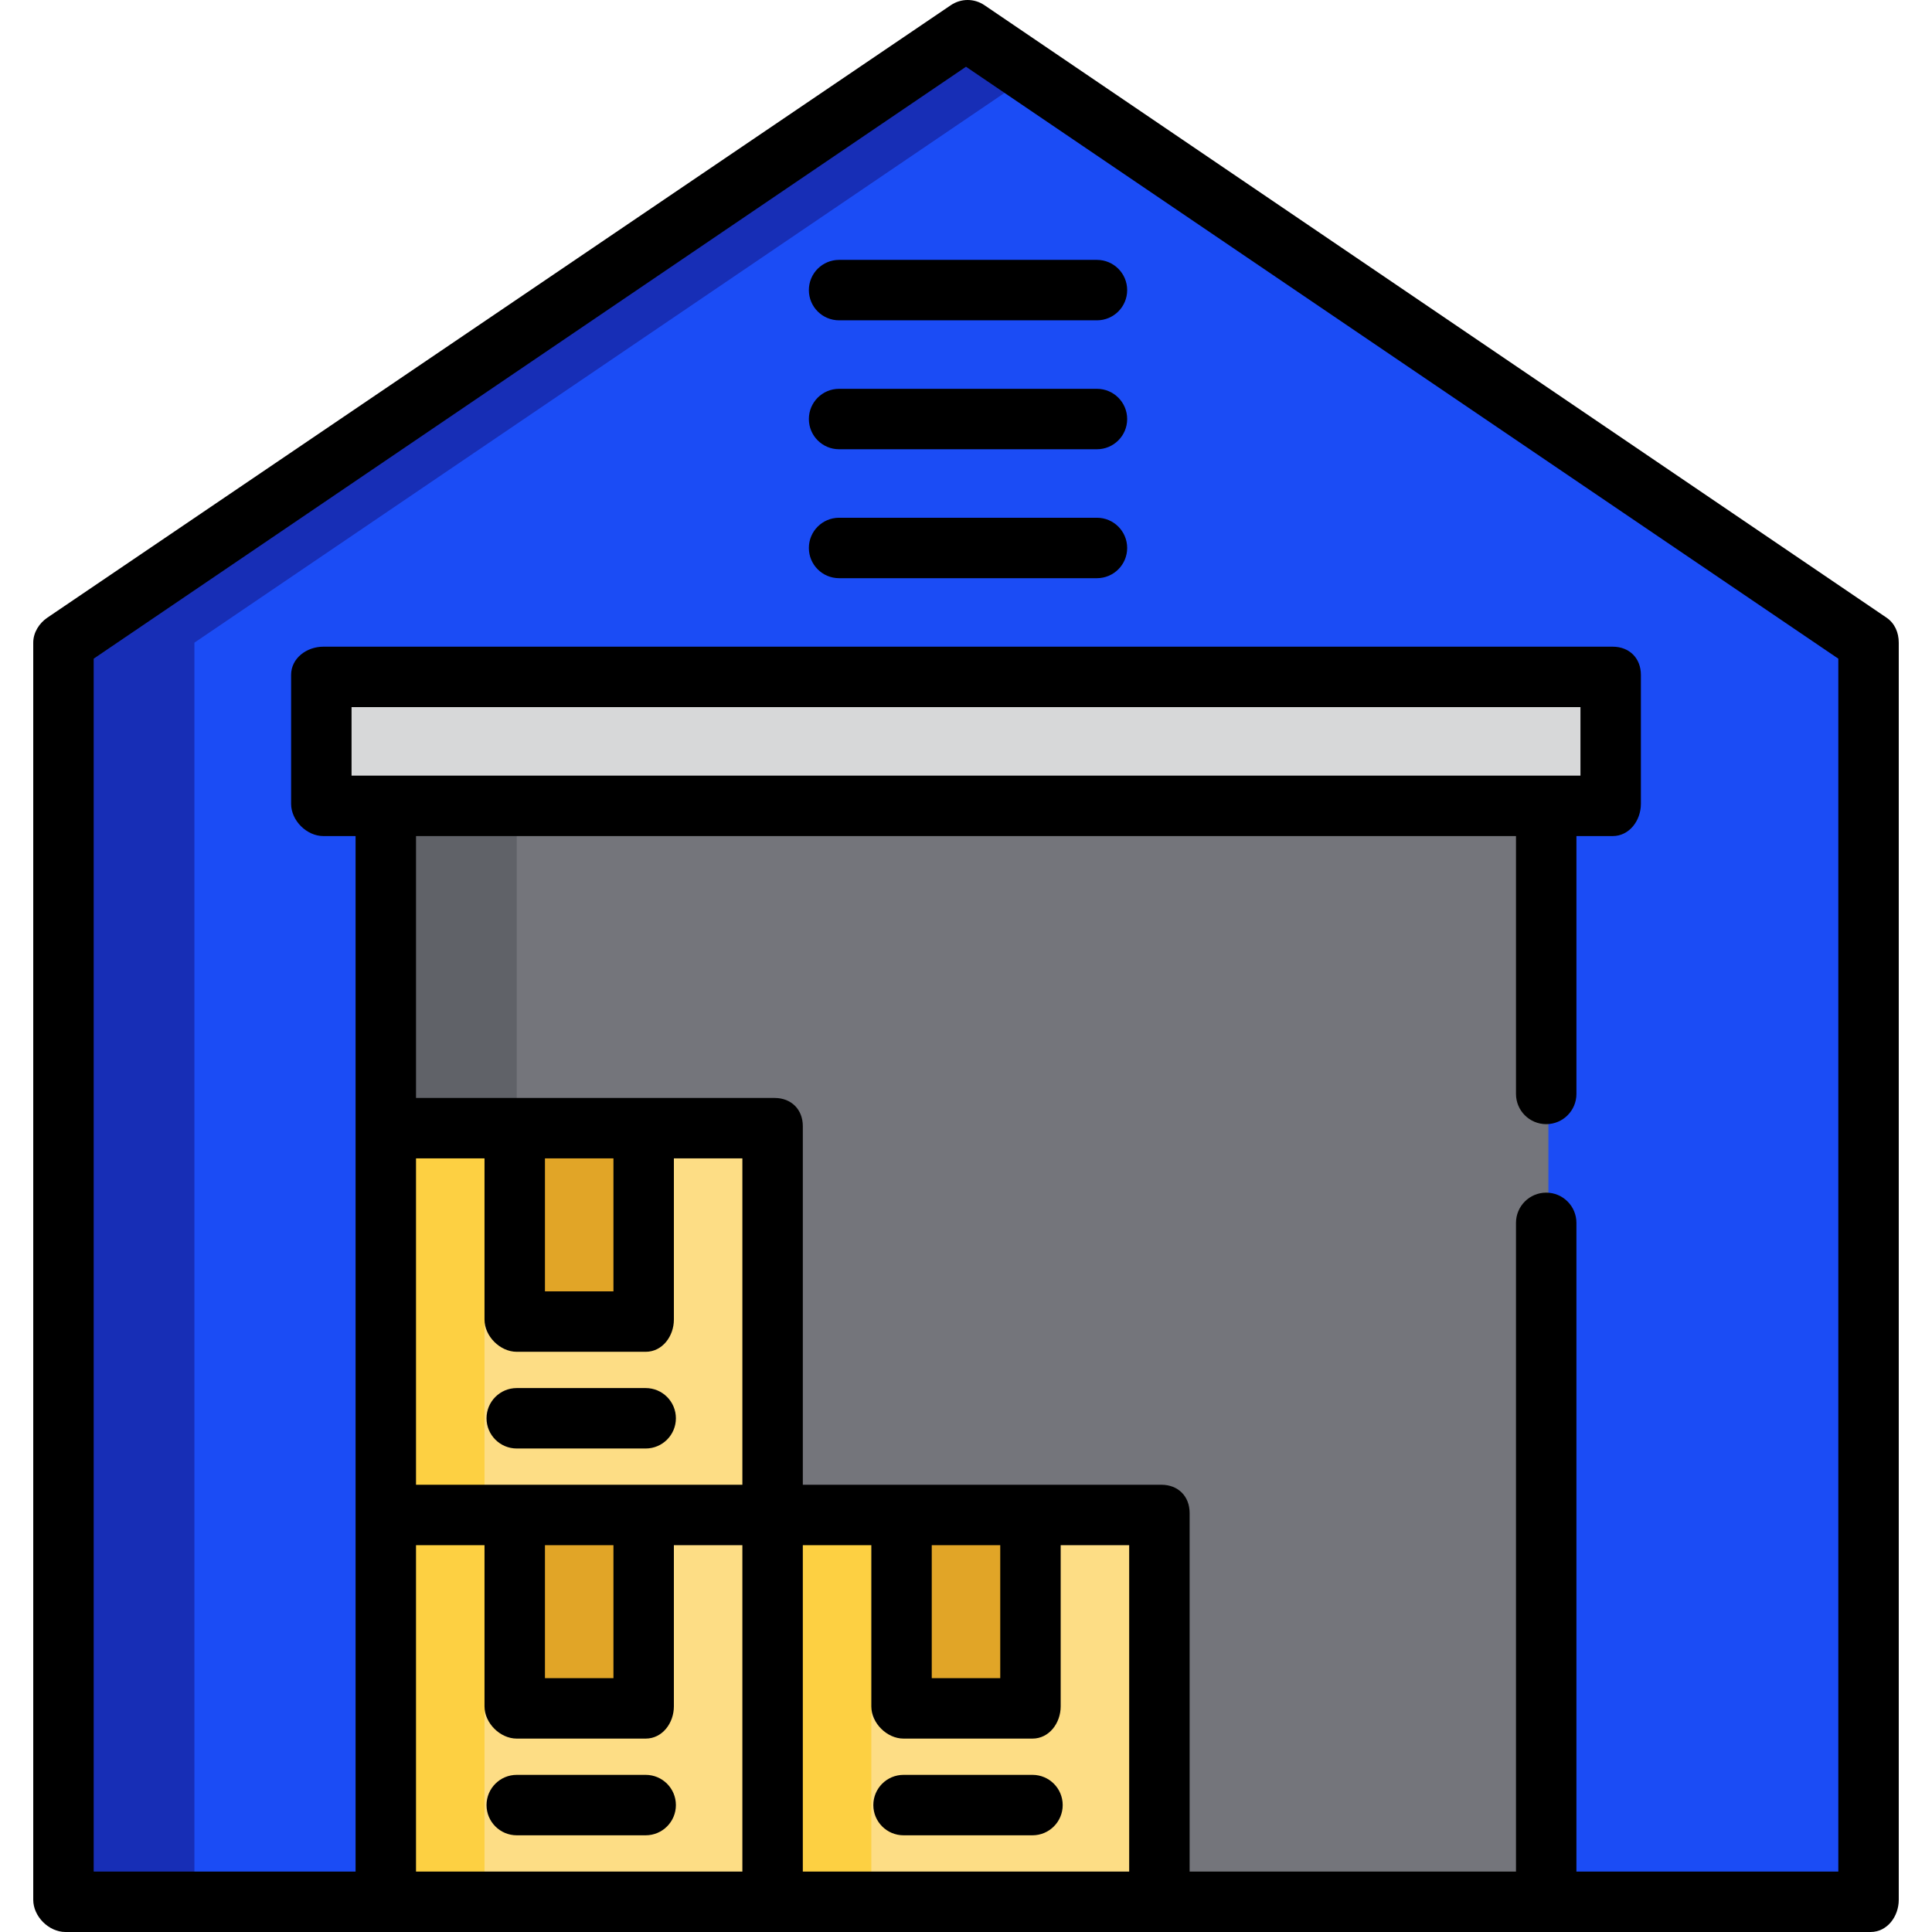
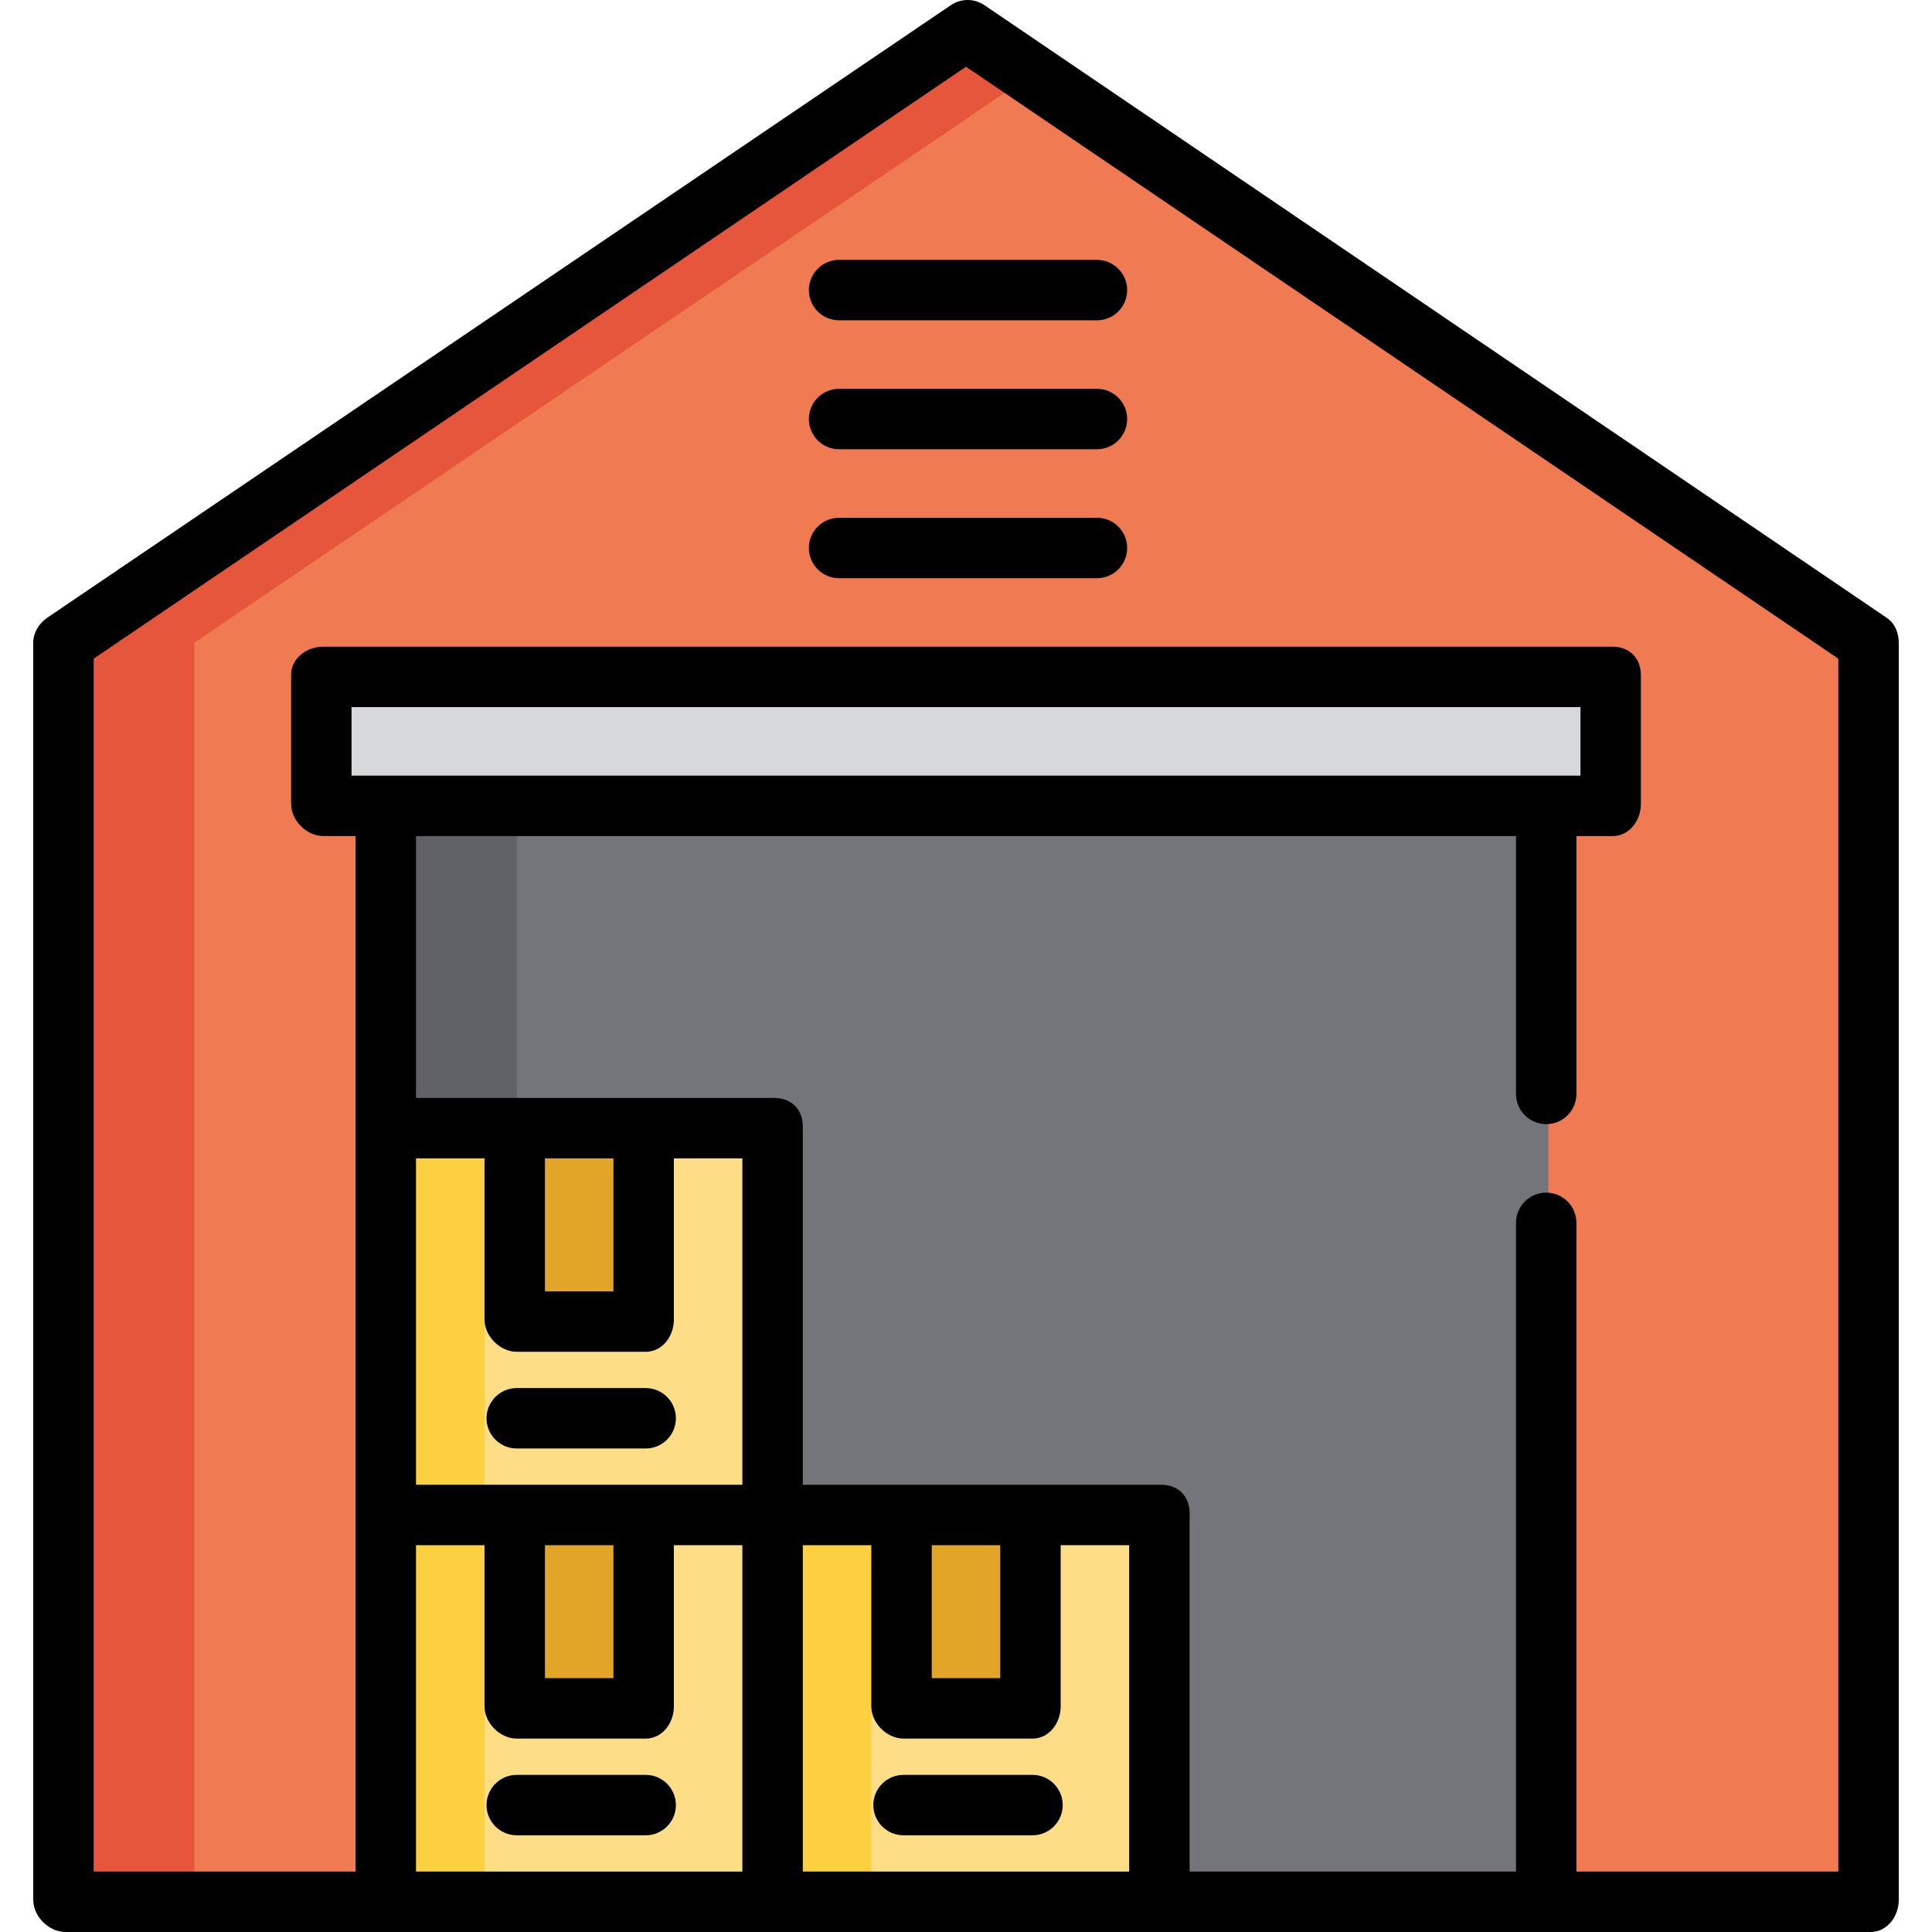
- <svg xmlns="http://www.w3.org/2000/svg" style="isolation:isolate" viewBox="0 0 512 512" width="512pt" height="512pt">
-   <defs>
-     <clipPath id="_clipPath_4b6lIrax6TsGbfxoyu0T1voGMS2eXZfx">
-       <rect width="512" height="512" />
-     </clipPath>
-   </defs>
-   <g clip-path="url(#_clipPath_4b6lIrax6TsGbfxoyu0T1voGMS2eXZfx)">
-     <path d=" M 17.351 170.311 L 256.534 8.008 L 495.716 170.311 L 495.716 503.458 L 17.351 503.458 L 17.351 170.311 Z " fill="rgb(27,76,245)" />
-     <path d=" M 273.618 19.601 L 256.534 8.008 L 17.351 170.311 L 17.351 503.458 L 51.52 503.458 L 51.52 170.311 L 273.618 19.601 Z " fill="rgb(23,46,182)" />
-     <rect x="102.774" y="213.022" width="307.52" height="290.436" transform="matrix(1,0,0,1,0,0)" fill="rgb(116,117,123)" />
-     <g>
-       <rect x="102.774" y="213.022" width="307.52" height="290.436" transform="matrix(1,0,0,1,0,0)" fill="rgb(116,117,123)" />
-     </g>
-     <rect x="102.774" y="213.022" width="34.169" height="290.436" transform="matrix(1,0,0,1,0,0)" fill="rgb(96,98,104)" />
-     <rect x="85.689" y="178.853" width="341.689" height="34.169" transform="matrix(1,0,0,1,0,0)" fill="rgb(215,216,217)" />
-     <rect x="102.774" y="298.444" width="102.507" height="102.507" transform="matrix(1,0,0,1,0,0)" fill="rgb(253,221,133)" />
-     <rect x="102.774" y="298.444" width="25.627" height="102.507" transform="matrix(1,0,0,1,0,0)" fill="rgb(253,208,66)" />
-     <rect x="136.943" y="298.444" width="34.169" height="51.253" transform="matrix(1,0,0,1,0,0)" fill="rgb(225,165,39)" />
-     <rect x="102.774" y="400.951" width="102.507" height="102.507" transform="matrix(1,0,0,1,0,0)" fill="rgb(253,221,133)" />
-     <rect x="102.774" y="400.951" width="25.627" height="102.507" transform="matrix(1,0,0,1,0,0)" fill="rgb(253,208,66)" />
-     <rect x="136.943" y="400.951" width="34.169" height="51.253" transform="matrix(1,0,0,1,0,0)" fill="rgb(225,165,39)" />
-     <rect x="205.281" y="400.951" width="102.507" height="102.507" transform="matrix(1,0,0,1,0,0)" fill="rgb(253,221,133)" />
-     <rect x="205.281" y="400.951" width="25.627" height="102.507" transform="matrix(1,0,0,1,0,0)" fill="rgb(253,208,66)" />
-     <rect x="239.449" y="400.951" width="34.169" height="51.253" transform="matrix(1,0,0,1,0,0)" fill="rgb(225,165,39)" />
-     <path d=" M 499.946 163.684 L 260.897 1.382 C 258.184 -0.461 254.686 -0.46 251.97 1.382 L 12.554 163.684 C 10.358 165.175 8.809 167.656 8.809 170.311 L 8.809 503.458 C 8.809 507.881 12.928 512 17.351 512 L 495.716 512 C 500.14 512 503.19 507.881 503.19 503.458 L 503.19 170.311 C 503.191 167.656 502.143 165.175 499.946 163.684 Z  M 93.164 205.548 L 93.164 187.396 L 418.837 187.396 L 418.837 205.548 L 93.164 205.548 L 93.164 205.548 Z  M 144.417 306.987 L 162.569 306.987 L 162.569 342.224 L 144.417 342.224 L 144.417 306.987 L 144.417 306.987 Z  M 136.943 358.24 L 171.112 358.24 C 175.535 358.24 178.586 354.121 178.586 349.698 L 178.586 306.987 L 196.738 306.987 L 196.738 393.477 L 171.111 393.477 L 136.942 393.477 L 110.248 393.477 L 110.248 306.987 L 128.4 306.987 L 128.4 349.698 C 128.4 354.12 132.52 358.24 136.943 358.24 Z  M 144.417 409.493 L 162.569 409.493 L 162.569 444.73 L 144.417 444.73 L 144.417 409.493 L 144.417 409.493 Z  M 110.248 409.493 L 128.4 409.493 L 128.4 452.204 C 128.4 456.627 132.519 460.746 136.942 460.746 L 171.111 460.746 C 175.534 460.746 178.585 456.627 178.585 452.204 L 178.585 409.493 L 196.737 409.493 L 196.737 495.983 L 110.247 495.983 L 110.247 409.493 L 110.248 409.493 Z  M 212.755 495.983 L 212.755 409.493 L 230.907 409.493 L 230.907 452.204 C 230.907 456.627 235.026 460.746 239.449 460.746 L 273.618 460.746 C 278.042 460.746 281.092 456.627 281.092 452.204 L 281.092 409.493 L 299.244 409.493 L 299.244 495.983 L 212.755 495.983 L 212.755 495.983 Z  M 246.924 409.493 L 265.076 409.493 L 265.076 444.73 L 246.924 444.73 L 246.924 409.493 L 246.924 409.493 Z  M 487.174 495.983 L 417.768 495.983 L 417.768 324.071 C 417.768 319.648 414.183 316.063 409.76 316.063 C 405.336 316.063 401.752 319.649 401.752 324.071 L 401.752 495.983 L 315.262 495.983 L 315.262 400.951 C 315.262 396.528 312.211 393.477 307.788 393.477 L 212.756 393.477 L 212.756 298.445 C 212.756 294.022 209.704 290.971 205.282 290.971 L 110.25 290.971 L 110.25 221.565 L 401.754 221.565 L 401.754 289.903 C 401.754 294.326 405.339 297.911 409.762 297.911 C 414.186 297.911 417.77 294.325 417.77 289.903 L 417.77 221.565 L 427.38 221.565 C 431.804 221.565 434.854 217.446 434.854 213.023 L 434.854 178.854 C 434.854 174.431 431.803 171.38 427.38 171.38 L 85.689 171.38 C 81.266 171.38 77.147 174.432 77.147 178.854 L 77.147 213.023 C 77.147 217.446 81.266 221.565 85.689 221.565 L 94.231 221.565 L 94.231 495.984 L 24.826 495.984 L 24.826 174.555 L 256 17.687 L 487.174 174.555 L 487.174 495.983 L 487.174 495.983 Z " fill="rgb(0,0,0)" />
-     <path d=" M 214.357 76.88 C 214.357 81.303 217.943 84.888 222.365 84.888 L 290.703 84.888 C 295.127 84.888 298.711 81.302 298.711 76.88 C 298.711 72.458 295.126 68.872 290.703 68.872 L 222.365 68.872 C 217.942 68.872 214.357 72.457 214.357 76.88 Z " fill="rgb(0,0,0)" />
-     <path d=" M 290.703 103.041 L 222.365 103.041 C 217.942 103.041 214.357 106.627 214.357 111.049 C 214.357 115.472 217.943 119.057 222.365 119.057 L 290.703 119.057 C 295.127 119.057 298.711 115.471 298.711 111.049 C 298.711 106.626 295.127 103.041 290.703 103.041 Z " fill="rgb(0,0,0)" />
-     <path d=" M 290.703 137.21 L 222.365 137.21 C 217.942 137.21 214.357 140.796 214.357 145.218 C 214.357 149.64 217.943 153.226 222.365 153.226 L 290.703 153.226 C 295.127 153.226 298.711 149.64 298.711 145.218 C 298.711 140.796 295.127 137.21 290.703 137.21 Z " fill="rgb(0,0,0)" />
-     <path d=" M 136.943 383.867 L 171.112 383.867 C 175.535 383.867 179.12 380.281 179.12 375.859 C 179.12 371.436 175.534 367.851 171.112 367.851 L 136.943 367.851 C 132.52 367.851 128.935 371.437 128.935 375.859 C 128.934 380.281 132.52 383.867 136.943 383.867 Z " fill="rgb(0,0,0)" />
-     <path d=" M 171.112 470.357 L 136.943 470.357 C 132.52 470.357 128.935 473.943 128.935 478.365 C 128.935 482.788 132.521 486.373 136.943 486.373 L 171.112 486.373 C 175.535 486.373 179.12 482.787 179.12 478.365 C 179.12 473.942 175.534 470.357 171.112 470.357 Z " fill="rgb(0,0,0)" />
-     <path d=" M 273.618 470.357 L 239.449 470.357 C 235.026 470.357 231.441 473.943 231.441 478.365 C 231.441 482.788 235.027 486.373 239.449 486.373 L 273.618 486.373 C 278.042 486.373 281.626 482.787 281.626 478.365 C 281.627 473.942 278.042 470.357 273.618 470.357 Z " fill="rgb(0,0,0)" />
+ <svg xmlns="http://www.w3.org/2000/svg" version="1.1" id="Layer_1" viewBox="0 0 512 512" xml:space="preserve">
+   <polygon style="fill:#F07B52;" points="17.351,170.311 256.534,8.008 495.716,170.311 495.716,503.458 17.351,503.458 " />
+   <polygon style="fill:#E5563C;" points="273.618,19.601 256.534,8.008 17.351,170.311 17.351,503.458 51.52,503.458 51.52,170.311   " />
+   <rect id="SVGCleanerId_0" x="102.774" y="213.022" style="fill:#74757B;" width="307.52" height="290.436" />
+   <g>
+     <rect id="SVGCleanerId_0_1_" x="102.774" y="213.022" style="fill:#74757B;" width="307.52" height="290.436" />
  </g>
+   <rect x="102.774" y="213.022" style="fill:#606268;" width="34.169" height="290.436" />
+   <rect x="85.689" y="178.853" style="fill:#D7D8D9;" width="341.689" height="34.169" />
+   <rect x="102.774" y="298.444" style="fill:#FDDD85;" width="102.507" height="102.507" />
+   <rect x="102.774" y="298.444" style="fill:#FDD042;" width="25.627" height="102.507" />
+   <rect x="136.943" y="298.444" style="fill:#E1A527;" width="34.169" height="51.253" />
+   <rect x="102.774" y="400.951" style="fill:#FDDD85;" width="102.507" height="102.507" />
+   <rect x="102.774" y="400.951" style="fill:#FDD042;" width="25.627" height="102.507" />
+   <rect x="136.943" y="400.951" style="fill:#E1A527;" width="34.169" height="51.253" />
+   <rect x="205.281" y="400.951" style="fill:#FDDD85;" width="102.507" height="102.507" />
+   <rect x="205.281" y="400.951" style="fill:#FDD042;" width="25.627" height="102.507" />
+   <rect x="239.449" y="400.951" style="fill:#E1A527;" width="34.169" height="51.253" />
+   <path d="M499.946,163.684L260.897,1.382c-2.713-1.843-6.211-1.842-8.927,0L12.554,163.684c-2.196,1.491-3.745,3.972-3.745,6.627  v333.147c0,4.423,4.119,8.542,8.542,8.542h478.365c4.424,0,7.474-4.119,7.474-8.542V170.311  C503.191,167.656,502.143,165.175,499.946,163.684z M93.164,205.548v-18.152h325.673v18.152H93.164z M144.417,306.987h18.152v35.237  h-18.152V306.987z M136.943,358.24h34.169c4.423,0,7.474-4.119,7.474-8.542v-42.711h18.152v86.49h-25.627h-34.169h-26.694v-86.49  H128.4v42.711C128.4,354.12,132.52,358.24,136.943,358.24z M144.417,409.493h18.152v35.237h-18.152V409.493z M110.248,409.493H128.4  v42.711c0,4.423,4.119,8.542,8.542,8.542h34.169c4.423,0,7.474-4.119,7.474-8.542v-42.711h18.152v86.49h-86.49V409.493z   M212.755,495.983v-86.49h18.152v42.711c0,4.423,4.119,8.542,8.542,8.542h34.169c4.424,0,7.474-4.119,7.474-8.542v-42.711h18.152  v86.49H212.755z M246.924,409.493h18.152v35.237h-18.152V409.493z M487.174,495.983h-69.406V324.071  c0-4.423-3.585-8.008-8.008-8.008c-4.424,0-8.008,3.586-8.008,8.008v171.912h-86.49v-95.032c0-4.423-3.051-7.474-7.474-7.474  h-95.032v-95.032c0-4.423-3.052-7.474-7.474-7.474h-95.032v-69.406h291.504v68.338c0,4.423,3.585,8.008,8.008,8.008  c4.424,0,8.008-3.586,8.008-8.008v-68.338h9.61c4.424,0,7.474-4.119,7.474-8.542v-34.169c0-4.423-3.051-7.474-7.474-7.474H85.689  c-4.423,0-8.542,3.052-8.542,7.474v34.169c0,4.423,4.119,8.542,8.542,8.542h8.542v274.419H24.826V174.555L256,17.687  l231.174,156.868V495.983z" />
+   <path d="M214.357,76.88c0,4.423,3.586,8.008,8.008,8.008h68.338c4.424,0,8.008-3.586,8.008-8.008s-3.585-8.008-8.008-8.008h-68.338  C217.942,68.872,214.357,72.457,214.357,76.88z" />
+   <path d="M290.703,103.041h-68.338c-4.423,0-8.008,3.586-8.008,8.008c0,4.423,3.586,8.008,8.008,8.008h68.338  c4.424,0,8.008-3.586,8.008-8.008C298.711,106.626,295.127,103.041,290.703,103.041z" />
+   <path d="M290.703,137.21h-68.338c-4.423,0-8.008,3.586-8.008,8.008s3.586,8.008,8.008,8.008h68.338c4.424,0,8.008-3.586,8.008-8.008  S295.127,137.21,290.703,137.21z" />
+   <path d="M136.943,383.867h34.169c4.423,0,8.008-3.586,8.008-8.008c0-4.423-3.586-8.008-8.008-8.008h-34.169  c-4.423,0-8.008,3.586-8.008,8.008C128.934,380.281,132.52,383.867,136.943,383.867z" />
+   <path d="M171.112,470.357h-34.169c-4.423,0-8.008,3.586-8.008,8.008c0,4.423,3.586,8.008,8.008,8.008h34.169  c4.423,0,8.008-3.586,8.008-8.008C179.12,473.942,175.534,470.357,171.112,470.357z" />
+   <path d="M273.618,470.357h-34.169c-4.423,0-8.008,3.586-8.008,8.008c0,4.423,3.586,8.008,8.008,8.008h34.169  c4.424,0,8.008-3.586,8.008-8.008C281.627,473.942,278.042,470.357,273.618,470.357z" />
</svg>
